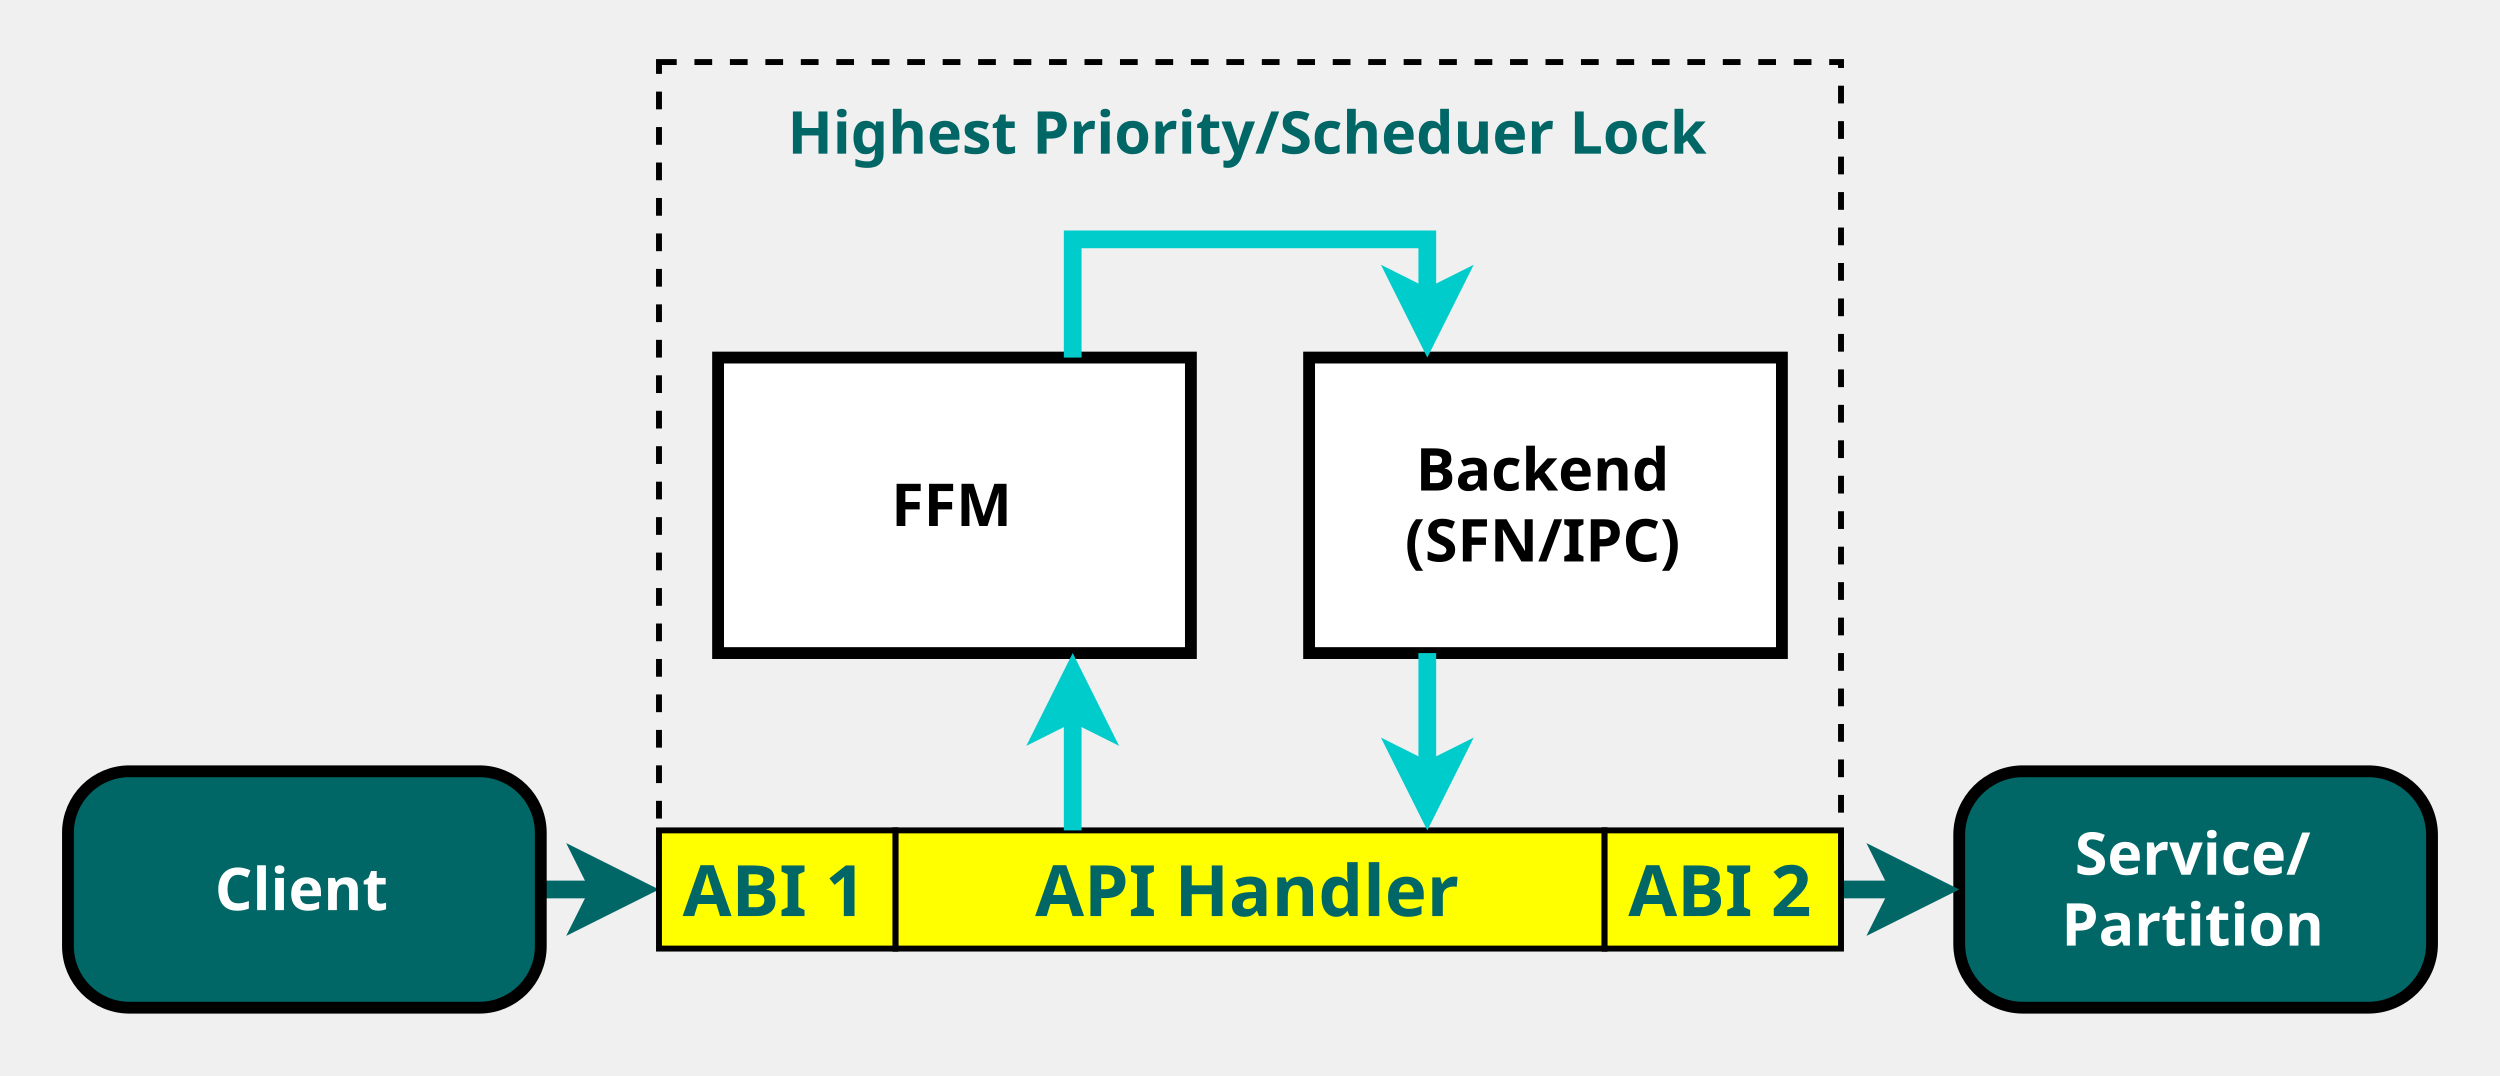
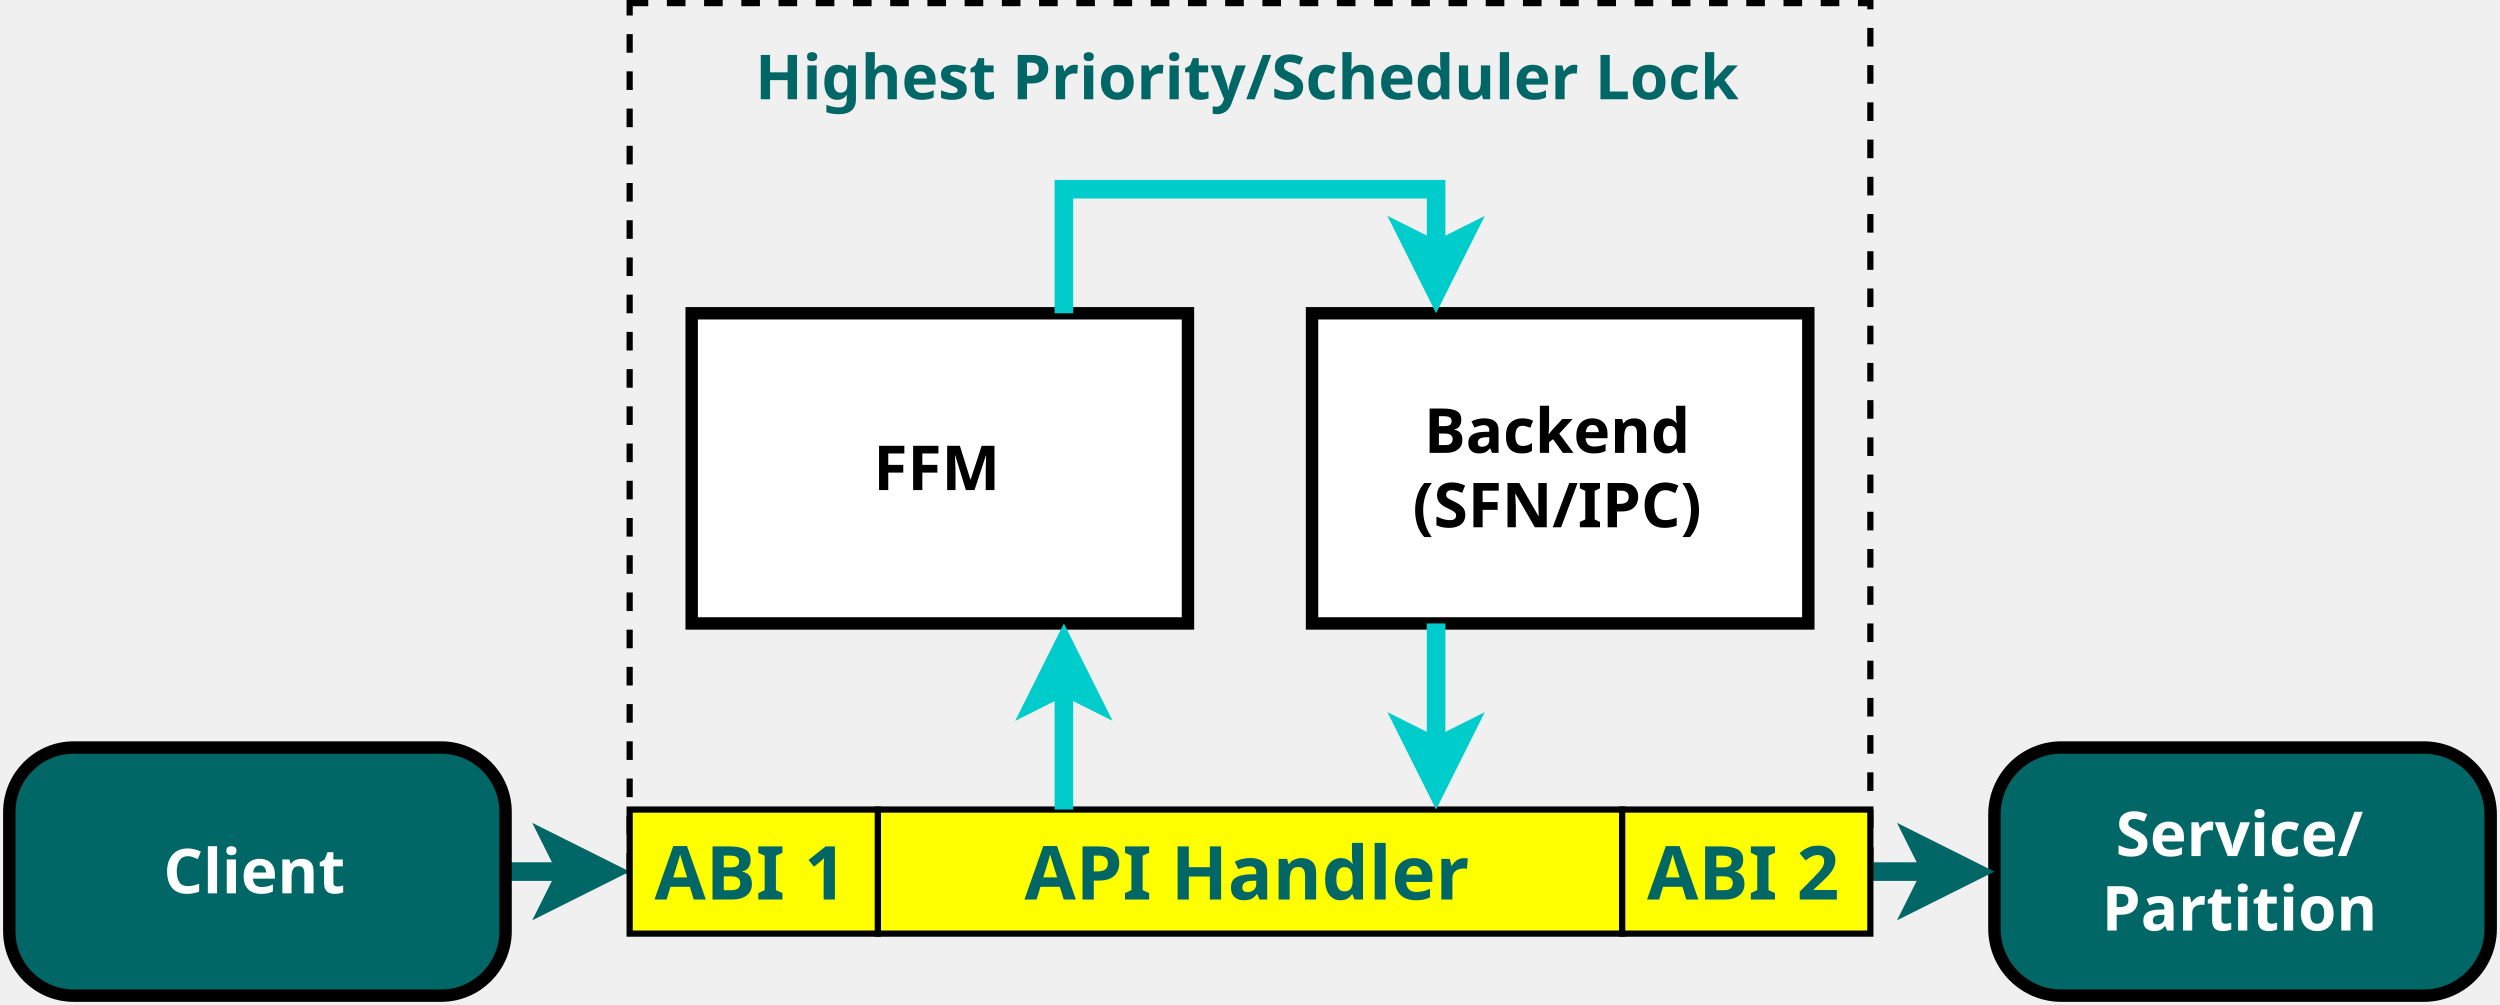
- <svg xmlns="http://www.w3.org/2000/svg" version="1.1" width="423px" height="182px" viewBox="-0.5 -0.5 423 182" content="&lt;mxfile host=&quot;app.diagrams.net&quot; modified=&quot;2021-09-26T06:40:48.327Z&quot; agent=&quot;5.0 (Windows NT 10.0; Win64; x64) AppleWebKit/537.36 (KHTML, like Gecko) Chrome/94.0.461.61 Safari/537.36&quot; etag=&quot;BVD9jAIebmczNn1dO7Ma&quot; version=&quot;15.2.9&quot; type=&quot;device&quot;&gt;&lt;diagram id=&quot;pE8yNmrzc9lT-nbtH71B&quot; name=&quot;Page-1&quot;&gt;5VnRcuI2FP0aZtoHMraEMTwSAmEnWUqWTJs8ZVRbsdXYFitEwP36yljCxhKOmwK7Sf2QsY6ka+mec69uRAsO4801Q4vwK/Vx1AKWv2nBqxYA0AXibwakOQAsCQSM+DlkF8Cc/I0laEl0RXy83BvIKY04WeyDHk0S7PE9DDFG1/vDnmm0/9UFCrAGzD0U6egfxOdhjvaAW+ATTIJQfdnu9vOeGKnBcifLEPl0XYLgqAWHjFKev8WbIY4y3ym/5PPGB3p3C2M44U0mjMa4P8Cb9M5aezztwm/TCLbV4l5RtJI7nojd4CUX4IwRyghPhc25F2J/hZlAb6n3InfEU+UmjjdiEZcoIkEiEE+sSQyGl6+YcSK8OZAdnC4Eyugq8XG2Lku0nmnC59KULdtjFJMok8w9CmmMJDqkEWXbD0LL6opH4EvO6Ave68ke0eOjZbj9iDIq1WVnnbr3pEOzFeNNCZLevMY0xpwJZ1iqtyOdJ6XtKGeuC6EAS2JhWSRqIpLiDHa2C/7Ei6TQTKcT9J8mT9e3zuTGGa4HNzSdt9tQIwb7Qs6ySRkPaUATFI0KtEJGMeaWZlxtnfcX5jyV3kMrTgUU8jgq8WfmSzkc6PyNt8+OPxVb0Myo5FpwxdIH+dlt4zFrXDiqebUpd16lqrUh/EHuJXsvzRKtYlLWUHMOCmRJV8zDNSR0ZJpCLMBy6l18+926/hPfP7uol45upsmUtaW9jKFauTEcIU5e9xOSSTpy6oyShBey7FoVteUbkKPKCUNNPKTvXsVQvkPN0Fa5u/W/X8wdLTUNI4Llt8oaLxRsa4IChthvlnCqqSsmvr8NGMQ8aQ10a4T9TKLIJOIjZJ4KMd2Onnh6hrxzsrRj2xpVc8xeiQgTYVd4CcCt42dIuJQTmvxEFLo/hkLY/XEcpu1gOr9Dv5OXb0/f06eH+9FvkYnDweyLACYoEU5j7z7yd04/z6lf4Sxj0jrWgd+rcObonNnAQBo4AmnG8q2ncTYef60JLssQSuZgO3Cglwg7yPMxPO1Ujh63WXQ4p3J0X3P0JfJecOKXstsv8/FUGP8yG/76CSgAPxsFKkF97OK2KGEv3F3Z+qhq0wY1rHUBVOH6WK5bjUWsIU0OxdO0vK09KMr1bV1yOll9q4RqV7Ky/c56VzNUPWuPV++aBQ4+hcDNOrVrdXowKqw3ouI/Crwu15f1XRsIJxc4rOiyWk40Frj7RqScWuCdTyHwQqvgX2m1iAz3bBm8LjG/mcD7Z9I3qMiyes/QWN9VQ7CZvgeMobQ0bJENWDY/cRzHql+XWztevOQrOG6w9T9DsH2gu0DjHV/nTCFUvU1w+hdO731RBMXcfvl50/Lxjo26e9LyxcRldjGh/z/wIa8ktH/JDEpr/BuE6Uqic6IbiTrBa2Tpte3/jyxonY0s0Sx+WcwDsfh5Fo7+AQ==&lt;/diagram&gt;&lt;/mxfile&gt;">
+ <svg xmlns="http://www.w3.org/2000/svg" version="1.1" width="403px" height="162px" viewBox="-0.5 -0.5 403 162" content="&lt;mxfile host=&quot;app.diagrams.net&quot; modified=&quot;2024-03-04T10:42:52.622Z&quot; agent=&quot;Mozilla/5.0 (X11; Ubuntu; Linux x86_64; rv:123.0) Gecko/20100101 Firefox/123.0&quot; etag=&quot;6sEdXA2xhvzA24dVOHtQ&quot; version=&quot;24.0.1&quot; type=&quot;device&quot;&gt;&#10;  &lt;diagram id=&quot;pE8yNmrzc9lT-nbtH71B&quot; name=&quot;Page-1&quot;&gt;&#10;    &lt;mxGraphModel dx=&quot;523&quot; dy=&quot;332&quot; grid=&quot;1&quot; gridSize=&quot;10&quot; guides=&quot;1&quot; tooltips=&quot;1&quot; connect=&quot;1&quot; arrows=&quot;1&quot; fold=&quot;1&quot; page=&quot;1&quot; pageScale=&quot;1&quot; pageWidth=&quot;827&quot; pageHeight=&quot;1169&quot; math=&quot;0&quot; shadow=&quot;0&quot;&gt;&#10;      &lt;root&gt;&#10;        &lt;mxCell id=&quot;0&quot; /&gt;&#10;        &lt;mxCell id=&quot;1&quot; parent=&quot;0&quot; /&gt;&#10;        &lt;mxCell id=&quot;EFe9AexyQ0wcty63RNl3-20&quot; value=&quot;Highest Priority/Scheduler Lock&quot; style=&quot;text;align=center;verticalAlign=top;rounded=0;fontStyle=1;fontFamily=Tahoma;fontColor=#006666;strokeColor=#000000;dashed=1;fontSize=10;&quot; parent=&quot;1&quot; vertex=&quot;1&quot;&gt;&#10;          &lt;mxGeometry x=&quot;140&quot; y=&quot;520&quot; width=&quot;200&quot; height=&quot;140&quot; as=&quot;geometry&quot; /&gt;&#10;        &lt;/mxCell&gt;&#10;        &lt;mxCell id=&quot;5g9_H_GL5HK5CwAKoyS--3&quot; style=&quot;edgeStyle=orthogonalEdgeStyle;rounded=0;orthogonalLoop=1;jettySize=auto;html=0;fontFamily=Tahoma;fontSize=12;fontColor=#FFFFFF;strokeWidth=3;strokeColor=#006666;entryX=0;entryY=0.5;entryDx=0;entryDy=0;exitX=1;exitY=0.5;exitDx=0;exitDy=0;&quot; parent=&quot;1&quot; source=&quot;5g9_H_GL5HK5CwAKoyS--4&quot; target=&quot;QmLq0GbeTf7a8yEKNnNr-1&quot; edge=&quot;1&quot;&gt;&#10;          &lt;mxGeometry relative=&quot;1&quot; as=&quot;geometry&quot;&gt;&#10;            &lt;mxPoint y=&quot;600&quot; as=&quot;sourcePoint&quot; /&gt;&#10;            &lt;mxPoint x=&quot;140&quot; y=&quot;580&quot; as=&quot;targetPoint&quot; /&gt;&#10;          &lt;/mxGeometry&gt;&#10;        &lt;/mxCell&gt;&#10;        &lt;mxCell id=&quot;5g9_H_GL5HK5CwAKoyS--4&quot; value=&quot;Client&quot; style=&quot;rounded=1;strokeWidth=2;fontSize=10;fontStyle=1;fontFamily=Tahoma;verticalAlign=middle;arcSize=26;fontColor=#FFFFFF;fillColor=#006666;&quot; parent=&quot;1&quot; vertex=&quot;1&quot;&gt;&#10;          &lt;mxGeometry x=&quot;40&quot; y=&quot;640&quot; width=&quot;80&quot; height=&quot;40&quot; as=&quot;geometry&quot; /&gt;&#10;        &lt;/mxCell&gt;&#10;        &lt;mxCell id=&quot;5g9_H_GL5HK5CwAKoyS--11&quot; value=&quot;Service/&amp;#xa;Partition&quot; style=&quot;rounded=1;strokeWidth=2;fontSize=10;fontStyle=1;fontFamily=Tahoma;verticalAlign=middle;arcSize=27;fontColor=#FFFFFF;fillColor=#006666;&quot; parent=&quot;1&quot; vertex=&quot;1&quot;&gt;&#10;          &lt;mxGeometry x=&quot;360&quot; y=&quot;640&quot; width=&quot;80&quot; height=&quot;40&quot; as=&quot;geometry&quot; /&gt;&#10;        &lt;/mxCell&gt;&#10;        &lt;mxCell id=&quot;y-gNSQaVikR_qy_XTEOl-11&quot; value=&quot;API Handler&quot; style=&quot;text;align=center;verticalAlign=middle;rounded=0;fontStyle=1;fontFamily=Tahoma;fontColor=#006666;strokeColor=#000000;fillColor=#FFFF00;&quot; parent=&quot;1&quot; vertex=&quot;1&quot;&gt;&#10;          &lt;mxGeometry x=&quot;180&quot; y=&quot;650&quot; width=&quot;120&quot; height=&quot;20&quot; as=&quot;geometry&quot; /&gt;&#10;        &lt;/mxCell&gt;&#10;        &lt;mxCell id=&quot;EFe9AexyQ0wcty63RNl3-8&quot; value=&quot;FFM&quot; style=&quot;rounded=0;fontSize=10;strokeWidth=2;fontFamily=Tahoma;fontStyle=1;verticalAlign=middle;&quot; parent=&quot;1&quot; vertex=&quot;1&quot;&gt;&#10;          &lt;mxGeometry x=&quot;150&quot; y=&quot;570&quot; width=&quot;80&quot; height=&quot;50&quot; as=&quot;geometry&quot; /&gt;&#10;        &lt;/mxCell&gt;&#10;        &lt;mxCell id=&quot;EFe9AexyQ0wcty63RNl3-9&quot; value=&quot;Backend&amp;#xa;(SFN/IPC)&quot; style=&quot;rounded=0;fontSize=10;strokeWidth=2;fontFamily=Tahoma;fontStyle=1;verticalAlign=middle;&quot; parent=&quot;1&quot; vertex=&quot;1&quot;&gt;&#10;          &lt;mxGeometry x=&quot;250&quot; y=&quot;570&quot; width=&quot;80&quot; height=&quot;50&quot; as=&quot;geometry&quot; /&gt;&#10;        &lt;/mxCell&gt;&#10;        &lt;mxCell id=&quot;EFe9AexyQ0wcty63RNl3-11&quot; style=&quot;edgeStyle=orthogonalEdgeStyle;rounded=0;orthogonalLoop=1;jettySize=auto;html=0;fontFamily=Tahoma;fontSize=12;fontColor=#FFFFFF;strokeWidth=3;entryX=0.75;entryY=1;entryDx=0;entryDy=0;exitX=0.25;exitY=0;exitDx=0;exitDy=0;strokeColor=#00CCCC;&quot; parent=&quot;1&quot; source=&quot;y-gNSQaVikR_qy_XTEOl-11&quot; target=&quot;EFe9AexyQ0wcty63RNl3-8&quot; edge=&quot;1&quot;&gt;&#10;          &lt;mxGeometry relative=&quot;1&quot; as=&quot;geometry&quot;&gt;&#10;            &lt;mxPoint x=&quot;210&quot; y=&quot;610&quot; as=&quot;sourcePoint&quot; /&gt;&#10;            &lt;mxPoint x=&quot;210&quot; y=&quot;640&quot; as=&quot;targetPoint&quot; /&gt;&#10;          &lt;/mxGeometry&gt;&#10;        &lt;/mxCell&gt;&#10;        &lt;mxCell id=&quot;EFe9AexyQ0wcty63RNl3-12&quot; style=&quot;edgeStyle=orthogonalEdgeStyle;rounded=0;orthogonalLoop=1;jettySize=auto;html=0;fontFamily=Tahoma;fontSize=12;fontColor=#FFFFFF;strokeWidth=3;exitX=0.25;exitY=1;exitDx=0;exitDy=0;entryX=0.75;entryY=0;entryDx=0;entryDy=0;strokeColor=#00CCCC;&quot; parent=&quot;1&quot; source=&quot;EFe9AexyQ0wcty63RNl3-9&quot; target=&quot;y-gNSQaVikR_qy_XTEOl-11&quot; edge=&quot;1&quot;&gt;&#10;          &lt;mxGeometry relative=&quot;1&quot; as=&quot;geometry&quot;&gt;&#10;            &lt;mxPoint x=&quot;230&quot; y=&quot;620&quot; as=&quot;sourcePoint&quot; /&gt;&#10;            &lt;mxPoint x=&quot;270&quot; y=&quot;610&quot; as=&quot;targetPoint&quot; /&gt;&#10;          &lt;/mxGeometry&gt;&#10;        &lt;/mxCell&gt;&#10;        &lt;mxCell id=&quot;EFe9AexyQ0wcty63RNl3-14&quot; style=&quot;edgeStyle=orthogonalEdgeStyle;rounded=0;orthogonalLoop=1;jettySize=auto;html=0;fontFamily=Tahoma;fontSize=12;fontColor=#FFFFFF;strokeWidth=3;entryX=0.25;entryY=0;entryDx=0;entryDy=0;exitX=0.75;exitY=0;exitDx=0;exitDy=0;strokeColor=#00CCCC;&quot; parent=&quot;1&quot; source=&quot;EFe9AexyQ0wcty63RNl3-8&quot; target=&quot;EFe9AexyQ0wcty63RNl3-9&quot; edge=&quot;1&quot;&gt;&#10;          &lt;mxGeometry relative=&quot;1&quot; as=&quot;geometry&quot;&gt;&#10;            &lt;mxPoint x=&quot;220&quot; y=&quot;680&quot; as=&quot;sourcePoint&quot; /&gt;&#10;            &lt;mxPoint x=&quot;220&quot; y=&quot;630&quot; as=&quot;targetPoint&quot; /&gt;&#10;            &lt;Array as=&quot;points&quot;&gt;&#10;              &lt;mxPoint x=&quot;210&quot; y=&quot;550&quot; /&gt;&#10;              &lt;mxPoint x=&quot;270&quot; y=&quot;550&quot; /&gt;&#10;            &lt;/Array&gt;&#10;          &lt;/mxGeometry&gt;&#10;        &lt;/mxCell&gt;&#10;        &lt;mxCell id=&quot;EFe9AexyQ0wcty63RNl3-19&quot; style=&quot;edgeStyle=orthogonalEdgeStyle;rounded=0;orthogonalLoop=1;jettySize=auto;html=0;fontFamily=Tahoma;fontSize=12;fontColor=#FFFFFF;strokeWidth=3;strokeColor=#006666;entryX=0;entryY=0.5;entryDx=0;entryDy=0;exitX=1;exitY=0.5;exitDx=0;exitDy=0;&quot; parent=&quot;1&quot; source=&quot;QmLq0GbeTf7a8yEKNnNr-4&quot; edge=&quot;1&quot;&gt;&#10;          &lt;mxGeometry relative=&quot;1&quot; as=&quot;geometry&quot;&gt;&#10;            &lt;mxPoint x=&quot;260&quot; y=&quot;659.58&quot; as=&quot;sourcePoint&quot; /&gt;&#10;            &lt;mxPoint x=&quot;360&quot; y=&quot;659.58&quot; as=&quot;targetPoint&quot; /&gt;&#10;          &lt;/mxGeometry&gt;&#10;        &lt;/mxCell&gt;&#10;        &lt;mxCell id=&quot;QmLq0GbeTf7a8yEKNnNr-1&quot; value=&quot;ABI 1&quot; style=&quot;text;align=center;verticalAlign=middle;rounded=0;fontStyle=1;fontFamily=Tahoma;fontColor=#006666;strokeColor=#000000;fillColor=#FFFF00;&quot; parent=&quot;1&quot; vertex=&quot;1&quot;&gt;&#10;          &lt;mxGeometry x=&quot;140&quot; y=&quot;650&quot; width=&quot;40&quot; height=&quot;20&quot; as=&quot;geometry&quot; /&gt;&#10;        &lt;/mxCell&gt;&#10;        &lt;mxCell id=&quot;QmLq0GbeTf7a8yEKNnNr-4&quot; value=&quot;ABI 2&quot; style=&quot;text;align=center;verticalAlign=middle;rounded=0;fontStyle=1;fontFamily=Tahoma;fontColor=#006666;strokeColor=#000000;fillColor=#FFFF00;&quot; parent=&quot;1&quot; vertex=&quot;1&quot;&gt;&#10;          &lt;mxGeometry x=&quot;300&quot; y=&quot;650&quot; width=&quot;40&quot; height=&quot;20&quot; as=&quot;geometry&quot; /&gt;&#10;        &lt;/mxCell&gt;&#10;      &lt;/root&gt;&#10;    &lt;/mxGraphModel&gt;&#10;  &lt;/diagram&gt;&#10;&lt;/mxfile&gt;&#10;">
  <defs />
  <g>
-     <rect x="111" y="10" width="200" height="140" fill="none" stroke="#000000" stroke-dasharray="3 3" pointer-events="all" />
-     <g fill="#006666" font-family="Tahoma" font-weight="bold" text-anchor="middle" font-size="10px">
-       <text x="210.5" y="25.5">Highest Priority/Scheduer Lock</text>
+     <g>
+       <rect x="101" y="0" width="200" height="140" fill="none" stroke="#000000" stroke-dasharray="3 3" pointer-events="all" />
    </g>
-     <path d="M 91 150 L 100.9 150" fill="none" stroke="#006666" stroke-width="3" stroke-miterlimit="10" pointer-events="stroke" />
-     <path d="M 107.65 150 L 98.65 154.5 L 100.9 150 L 98.65 145.5 Z" fill="#006666" stroke="#006666" stroke-width="3" stroke-miterlimit="10" pointer-events="all" />
-     <rect x="11" y="130" width="80" height="40" rx="10.4" ry="10.4" fill="#006666" stroke="#000000" stroke-width="2" pointer-events="all" />
-     <g fill="#FFFFFF" font-family="Tahoma" font-weight="bold" text-anchor="middle" font-size="10px">
-       <text x="50.5" y="153.5">Client</text>
+     <g>
+       <g fill="#006666" font-family="Tahoma" font-weight="bold" text-anchor="middle" font-size="10px">
+         <text x="200.5" y="15.5">Highest Priority/Scheduler Lock</text>
+       </g>
    </g>
-     <rect x="331" y="130" width="80" height="40" rx="10.8" ry="10.8" fill="#006666" stroke="#000000" stroke-width="2" pointer-events="all" />
-     <g fill="#FFFFFF" font-family="Tahoma" font-weight="bold" text-anchor="middle" font-size="10px">
-       <text x="370.5" y="147.5">Service/</text>
-       <text x="370.5" y="159.5">Partition</text>
+     <g>
+       <path d="M 81 140 L 90.9 140" fill="none" stroke="#006666" stroke-width="3" stroke-miterlimit="10" pointer-events="stroke" />
+       <path d="M 97.65 140 L 88.65 144.5 L 90.9 140 L 88.65 135.5 Z" fill="#006666" stroke="#006666" stroke-width="3" stroke-miterlimit="10" pointer-events="all" />
    </g>
-     <rect x="151" y="140" width="120" height="20" fill="#ffff00" stroke="#000000" pointer-events="all" />
-     <g fill="#006666" font-family="Tahoma" font-weight="bold" text-anchor="middle" font-size="12px">
-       <text x="210.5" y="154.5">API Handler</text>
+     <g>
+       <rect x="1" y="120" width="80" height="40" rx="10.4" ry="10.4" fill="#006666" stroke="rgb(0, 0, 0)" stroke-width="2" pointer-events="all" />
    </g>
-     <rect x="121" y="60" width="80" height="50" fill="#ffffff" stroke="#000000" stroke-width="2" pointer-events="all" />
-     <g fill="#000000" font-family="Tahoma" font-weight="bold" text-anchor="middle" font-size="10px">
-       <text x="160.5" y="88.5">FFM</text>
+     <g>
+       <g fill="#FFFFFF" font-family="Tahoma" font-weight="bold" text-anchor="middle" font-size="10px">
+         <text x="40.5" y="143.5">Client</text>
+       </g>
    </g>
-     <rect x="221" y="60" width="80" height="50" fill="#ffffff" stroke="#000000" stroke-width="2" pointer-events="all" />
-     <g fill="#000000" font-family="Tahoma" font-weight="bold" text-anchor="middle" font-size="10px">
-       <text x="260.5" y="82.5">Backend</text>
-       <text x="260.5" y="94.5">(SFN/IPC)</text>
+     <g>
+       <rect x="321" y="120" width="80" height="40" rx="10.8" ry="10.8" fill="#006666" stroke="rgb(0, 0, 0)" stroke-width="2" pointer-events="all" />
    </g>
-     <path d="M 181 140 L 181 120.1" fill="none" stroke="#00cccc" stroke-width="3" stroke-miterlimit="10" pointer-events="stroke" />
-     <path d="M 181 113.35 L 185.5 122.35 L 181 120.1 L 176.5 122.35 Z" fill="#00cccc" stroke="#00cccc" stroke-width="3" stroke-miterlimit="10" pointer-events="all" />
-     <path d="M 241 110 L 241 129.9" fill="none" stroke="#00cccc" stroke-width="3" stroke-miterlimit="10" pointer-events="stroke" />
-     <path d="M 241 136.65 L 236.5 127.65 L 241 129.9 L 245.5 127.65 Z" fill="#00cccc" stroke="#00cccc" stroke-width="3" stroke-miterlimit="10" pointer-events="all" />
-     <path d="M 181 60 L 181 40 L 241 40 L 241 49.9" fill="none" stroke="#00cccc" stroke-width="3" stroke-miterlimit="10" pointer-events="stroke" />
-     <path d="M 241 56.65 L 236.5 47.65 L 241 49.9 L 245.5 47.65 Z" fill="#00cccc" stroke="#00cccc" stroke-width="3" stroke-miterlimit="10" pointer-events="all" />
-     <path d="M 311 150 L 320.9 150" fill="none" stroke="#006666" stroke-width="3" stroke-miterlimit="10" pointer-events="stroke" />
-     <path d="M 327.65 150 L 318.65 154.5 L 320.9 150 L 318.65 145.5 Z" fill="#006666" stroke="#006666" stroke-width="3" stroke-miterlimit="10" pointer-events="all" />
-     <rect x="111" y="140" width="40" height="20" fill="#ffff00" stroke="#000000" pointer-events="all" />
-     <g fill="#006666" font-family="Tahoma" font-weight="bold" text-anchor="middle" font-size="12px">
-       <text x="130.5" y="154.5">ABI 1</text>
+     <g>
+       <g fill="#FFFFFF" font-family="Tahoma" font-weight="bold" text-anchor="middle" font-size="10px">
+         <text x="360.5" y="137.5">Service/</text>
+         <text x="360.5" y="149.5">Partition</text>
+       </g>
    </g>
-     <rect x="271" y="140" width="40" height="20" fill="#ffff00" stroke="#000000" pointer-events="all" />
-     <g fill="#006666" font-family="Tahoma" font-weight="bold" text-anchor="middle" font-size="12px">
-       <text x="290.5" y="154.5">ABI 2</text>
+     <g>
+       <rect x="141" y="130" width="120" height="20" fill="#ffff00" stroke="#000000" pointer-events="all" />
+     </g>
+     <g>
+       <g fill="#006666" font-family="Tahoma" font-weight="bold" text-anchor="middle" font-size="12px">
+         <text x="200.5" y="144.5">API Handler</text>
+       </g>
+     </g>
+     <g>
+       <rect x="111" y="50" width="80" height="50" fill="rgb(255, 255, 255)" stroke="rgb(0, 0, 0)" stroke-width="2" pointer-events="all" />
+     </g>
+     <g>
+       <g fill="rgb(0, 0, 0)" font-family="Tahoma" font-weight="bold" text-anchor="middle" font-size="10px">
+         <text x="150.5" y="78.5">FFM</text>
+       </g>
+     </g>
+     <g>
+       <rect x="211" y="50" width="80" height="50" fill="rgb(255, 255, 255)" stroke="rgb(0, 0, 0)" stroke-width="2" pointer-events="all" />
+     </g>
+     <g>
+       <g fill="rgb(0, 0, 0)" font-family="Tahoma" font-weight="bold" text-anchor="middle" font-size="10px">
+         <text x="250.5" y="72.5">Backend</text>
+         <text x="250.5" y="84.5">(SFN/IPC)</text>
+       </g>
+     </g>
+     <g>
+       <path d="M 171 130 L 171 110.1" fill="none" stroke="#00cccc" stroke-width="3" stroke-miterlimit="10" pointer-events="stroke" />
+       <path d="M 171 103.35 L 175.5 112.35 L 171 110.1 L 166.5 112.35 Z" fill="#00cccc" stroke="#00cccc" stroke-width="3" stroke-miterlimit="10" pointer-events="all" />
+     </g>
+     <g>
+       <path d="M 231 100 L 231 119.9" fill="none" stroke="#00cccc" stroke-width="3" stroke-miterlimit="10" pointer-events="stroke" />
+       <path d="M 231 126.65 L 226.5 117.65 L 231 119.9 L 235.5 117.65 Z" fill="#00cccc" stroke="#00cccc" stroke-width="3" stroke-miterlimit="10" pointer-events="all" />
+     </g>
+     <g>
+       <path d="M 171 50 L 171 30 L 231 30 L 231 39.9" fill="none" stroke="#00cccc" stroke-width="3" stroke-miterlimit="10" pointer-events="stroke" />
+       <path d="M 231 46.65 L 226.5 37.65 L 231 39.9 L 235.5 37.65 Z" fill="#00cccc" stroke="#00cccc" stroke-width="3" stroke-miterlimit="10" pointer-events="all" />
+     </g>
+     <g>
+       <path d="M 301 140 L 310.9 140" fill="none" stroke="#006666" stroke-width="3" stroke-miterlimit="10" pointer-events="stroke" />
+       <path d="M 317.65 140 L 308.65 144.5 L 310.9 140 L 308.65 135.5 Z" fill="#006666" stroke="#006666" stroke-width="3" stroke-miterlimit="10" pointer-events="all" />
+     </g>
+     <g>
+       <rect x="101" y="130" width="40" height="20" fill="#ffff00" stroke="#000000" pointer-events="all" />
+     </g>
+     <g>
+       <g fill="#006666" font-family="Tahoma" font-weight="bold" text-anchor="middle" font-size="12px">
+         <text x="120.5" y="144.5">ABI 1</text>
+       </g>
+     </g>
+     <g>
+       <rect x="261" y="130" width="40" height="20" fill="#ffff00" stroke="#000000" pointer-events="all" />
+     </g>
+     <g>
+       <g fill="#006666" font-family="Tahoma" font-weight="bold" text-anchor="middle" font-size="12px">
+         <text x="280.5" y="144.5">ABI 2</text>
+       </g>
    </g>
  </g>
</svg>
